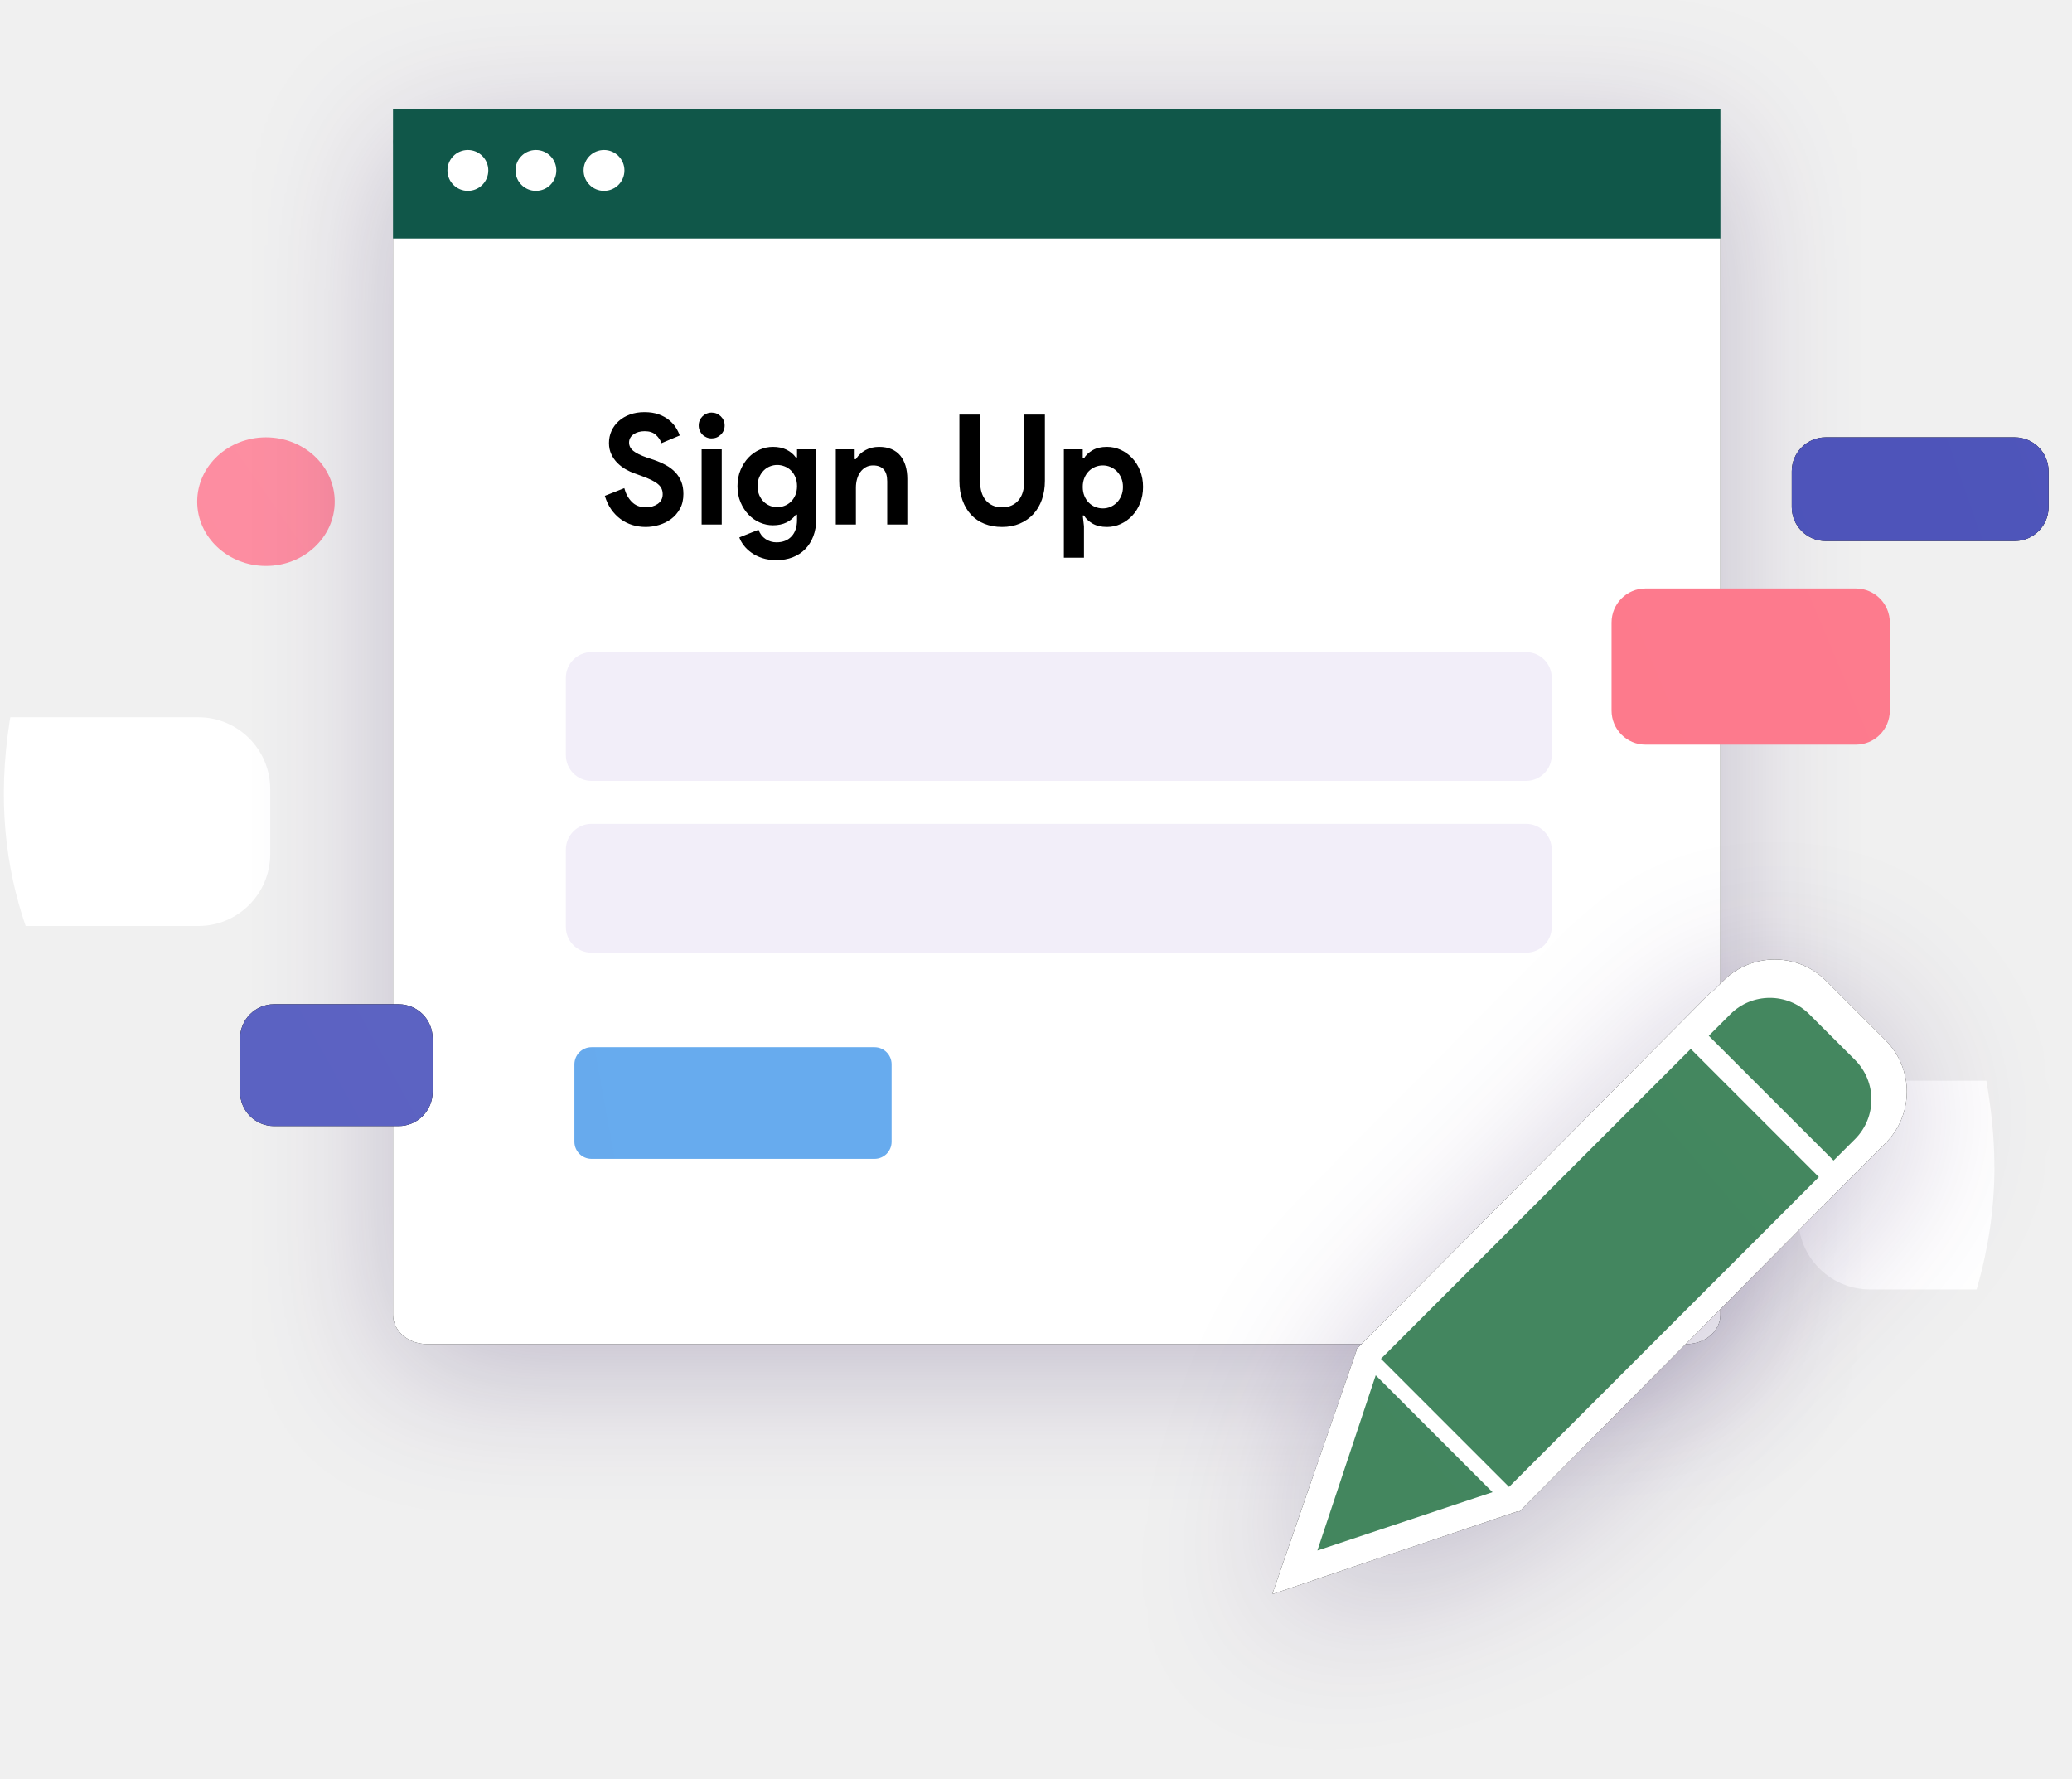
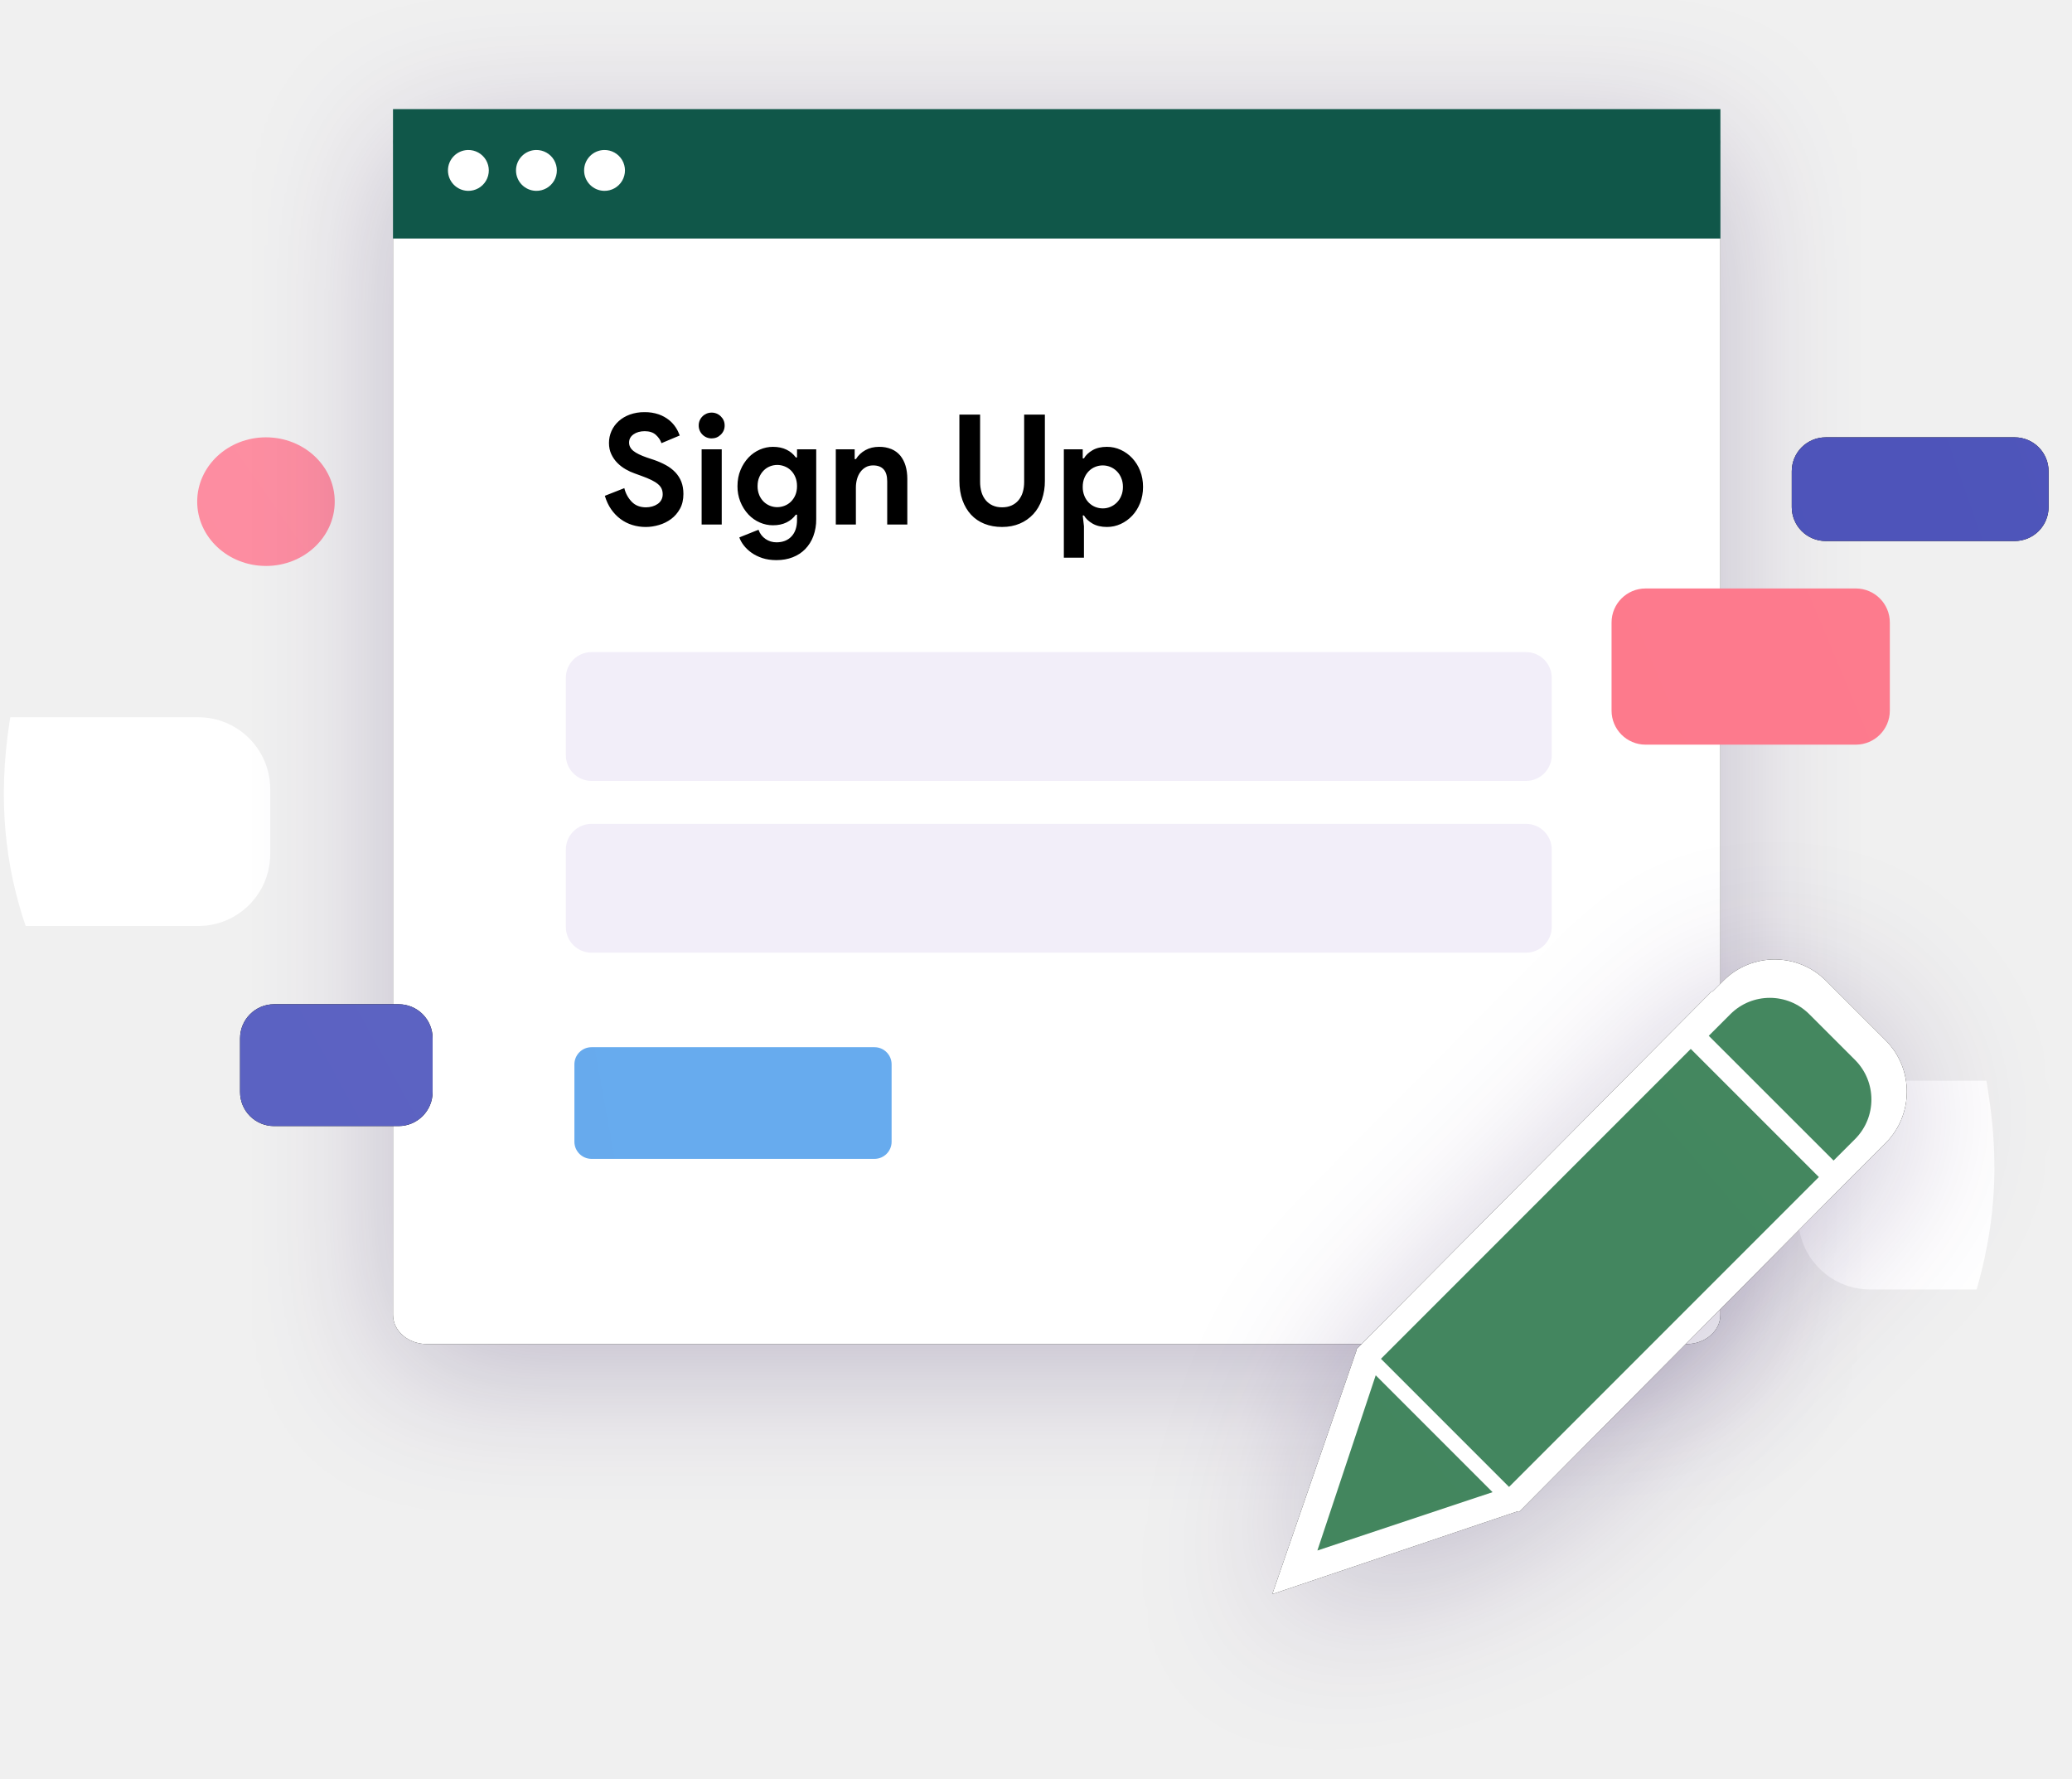
- <svg xmlns="http://www.w3.org/2000/svg" width="162" height="139" viewBox="0 0 162 139" fill="none">
-   <path d="M122.485 118.236C101.459 112.182 73.038 115.297 62.415 118.236C46.48 122.645 33.66 117.568 20.869 100.074C8.078 82.58 -9.119 71.104 6.555 39.21C22.23 7.315 69.906 20.467 98.926 17.393C127.947 14.32 162.891 18.15 154.595 46.218C146.299 74.285 160.643 81.543 154.23 101.838C149.954 115.368 139.372 120.834 122.485 118.236Z" fill="url(#paint0_linear_225_1879)" />
-   <mask id="mask0_225_1879" style="mask-type:luminance" maskUnits="userSpaceOnUse" x="0" y="16" width="156" height="104">
-     <path d="M122.485 118.236C101.459 112.182 73.038 115.297 62.415 118.236C46.48 122.645 33.66 117.568 20.869 100.074C8.078 82.58 -9.119 71.104 6.555 39.21C22.23 7.315 69.906 20.467 98.926 17.393C127.947 14.32 162.891 18.15 154.595 46.218C146.299 74.285 160.643 81.543 154.23 101.838C149.954 115.368 139.372 120.834 122.485 118.236Z" fill="white" />
+ <svg xmlns="http://www.w3.org/2000/svg" width="162" height="139" fill="none">
+   <path fill="url(#a)" d="M122.485 118.236c-21.026-6.054-49.447-2.939-60.07 0-15.934 4.409-28.755-.668-41.546-18.162C8.08 82.58-9.119 71.104 6.555 39.21 22.23 7.315 69.905 20.467 98.926 17.393c29.021-3.073 63.965.757 55.669 28.825s6.048 35.325-.365 55.62q-6.414 20.295-31.745 16.398" />
+   <mask id="b" width="156" height="104" x="0" y="16" maskUnits="userSpaceOnUse" style="mask-type:luminance">
+     <path fill="#fff" d="M122.485 118.236c-21.026-6.054-49.447-2.939-60.07 0-15.934 4.409-28.755-.668-41.546-18.162C8.08 82.58-9.119 71.104 6.555 39.21 22.23 7.315 69.905 20.467 98.926 17.393c29.021-3.073 63.965.757 55.669 28.825s6.048 35.325-.365 55.62q-6.414 20.295-31.745 16.398" />
  </mask>
-   <g mask="url(#mask0_225_1879)">
-     <path d="M140.594 90.105C140.594 86.998 143.114 84.478 146.211 84.478H173.608C176.711 84.478 179.226 87.001 179.226 90.105V95.168C179.226 98.275 176.706 100.794 173.608 100.794H146.211C143.109 100.794 140.594 98.272 140.594 95.168V90.105Z" fill="white" />
+   <g mask="url(#b)">
+     <path fill="#fff" d="M140.594 90.105a5.625 5.625 0 0 1 5.617-5.627h27.397a5.624 5.624 0 0 1 5.618 5.627v5.063a5.625 5.625 0 0 1-5.618 5.626h-27.397a5.624 5.624 0 0 1-5.617-5.626z" />
  </g>
-   <mask id="mask1_225_1879" style="mask-type:luminance" maskUnits="userSpaceOnUse" x="0" y="16" width="156" height="104">
-     <path d="M122.485 118.236C101.459 112.182 73.038 115.297 62.415 118.236C46.48 122.645 33.66 117.568 20.869 100.074C8.078 82.58 -9.119 71.104 6.555 39.21C22.23 7.315 69.906 20.467 98.926 17.393C127.947 14.32 162.891 18.15 154.595 46.218C146.299 74.285 160.643 81.543 154.23 101.838C149.954 115.368 139.372 120.834 122.485 118.236Z" fill="white" />
+   <mask id="c" width="156" height="104" x="0" y="16" maskUnits="userSpaceOnUse" style="mask-type:luminance">
+     <path fill="#fff" d="M122.485 118.236c-21.026-6.054-49.447-2.939-60.07 0-15.934 4.409-28.755-.668-41.546-18.162C8.08 82.58-9.119 71.104 6.555 39.21 22.23 7.315 69.905 20.467 98.926 17.393c29.021-3.073 63.965.757 55.669 28.825s6.048 35.325-.365 55.62q-6.414 20.295-31.745 16.398" />
  </mask>
-   <g mask="url(#mask1_225_1879)">
-     <path d="M-17.504 61.693C-17.504 58.585 -14.984 56.066 -11.886 56.066H15.511C18.613 56.066 21.128 58.589 21.128 61.693V66.756C21.128 69.863 18.608 72.382 15.511 72.382H-11.886C-14.989 72.382 -17.504 69.859 -17.504 66.756V61.693Z" fill="white" />
+   <g mask="url(#c)">
+     <path fill="#fff" d="M-17.504 61.693a5.625 5.625 0 0 1 5.618-5.627H15.51a5.624 5.624 0 0 1 5.617 5.627v5.063a5.625 5.625 0 0 1-5.617 5.626h-27.397a5.624 5.624 0 0 1-5.618-5.626z" />
  </g>
-   <path d="M20.794 44.239C23.764 44.239 26.171 41.989 26.171 39.212C26.171 36.436 23.764 34.185 20.794 34.185C17.825 34.185 15.418 36.436 15.418 39.212C15.418 41.989 17.825 44.239 20.794 44.239Z" fill="url(#paint1_linear_225_1879)" />
-   <g filter="url(#filter0_d_225_1879)">
-     <path d="M30.727 11.355C30.727 10.09 31.91 9.064 33.383 9.064H131.854C133.321 9.064 134.51 10.086 134.51 11.355V102.774C134.51 104.039 133.327 105.064 131.854 105.064H33.383C31.916 105.064 30.727 104.043 30.727 102.774V11.355Z" fill="black" />
+   <path fill="url(#d)" d="M20.794 44.24c2.97 0 5.377-2.251 5.377-5.028s-2.407-5.027-5.377-5.027-5.376 2.251-5.376 5.027 2.407 5.027 5.376 5.027" />
+   <g filter="url(#e)">
+     <path fill="#000" d="M30.727 11.355c0-1.265 1.183-2.29 2.656-2.29h98.471c1.467 0 2.656 1.02 2.656 2.29v91.419c0 1.265-1.183 2.29-2.656 2.29h-98.47c-1.468 0-2.657-1.021-2.657-2.29z" />
  </g>
-   <path d="M30.727 11.355C30.727 10.09 31.91 9.064 33.383 9.064H131.854C133.321 9.064 134.51 10.086 134.51 11.355V102.774C134.51 104.039 133.327 105.064 131.854 105.064H33.383C31.916 105.064 30.727 104.043 30.727 102.774V11.355Z" fill="white" />
-   <path d="M119.314 51.643H46.249C45.51 51.643 44.91 52.242 44.91 52.981V59.032C44.91 59.772 45.51 60.371 46.249 60.371H119.314C120.053 60.371 120.653 59.772 120.653 59.032V52.981C120.653 52.242 120.053 51.643 119.314 51.643Z" fill="#F2EEF9" stroke="#F2EEF9" stroke-width="1.339" />
-   <path d="M119.314 65.07H46.249C45.51 65.07 44.91 65.67 44.91 66.409V72.46C44.91 73.199 45.51 73.799 46.249 73.799H119.314C120.053 73.799 120.653 73.199 120.653 72.46V66.409C120.653 65.67 120.053 65.07 119.314 65.07Z" fill="#F2EEF9" stroke="#F2EEF9" stroke-width="1.339" />
-   <path d="M68.372 81.857H46.249C45.51 81.857 44.91 82.457 44.91 83.196V89.247C44.91 89.987 45.51 90.586 46.249 90.586H68.372C69.111 90.586 69.711 89.987 69.711 89.247V83.196C69.711 82.457 69.111 81.857 68.372 81.857Z" fill="url(#paint2_linear_225_1879)" />
-   <path d="M30.727 8.531H134.51V18.644H30.727V8.531Z" fill="#105749" />
-   <path d="M36.581 14.918C37.463 14.918 38.178 14.203 38.178 13.321C38.178 12.44 37.463 11.725 36.581 11.725C35.699 11.725 34.984 12.44 34.984 13.321C34.984 14.203 35.699 14.918 36.581 14.918Z" fill="white" />
-   <path d="M41.901 14.918C42.783 14.918 43.498 14.203 43.498 13.321C43.498 12.44 42.783 11.725 41.901 11.725C41.02 11.725 40.305 12.44 40.305 13.321C40.305 14.203 41.02 14.918 41.901 14.918Z" fill="white" />
-   <path d="M47.225 14.918C48.107 14.918 48.822 14.203 48.822 13.321C48.822 12.44 48.107 11.725 47.225 11.725C46.344 11.725 45.629 12.44 45.629 13.321C45.629 14.203 46.344 14.918 47.225 14.918Z" fill="white" />
-   <path d="M157.517 34.185H142.742C141.277 34.185 140.09 35.373 140.09 36.837V39.638C140.09 41.102 141.277 42.29 142.742 42.29H157.517C158.982 42.29 160.169 41.102 160.169 39.638V36.837C160.169 35.373 158.982 34.185 157.517 34.185Z" fill="black" />
-   <path d="M157.517 34.185H142.742C141.277 34.185 140.09 35.373 140.09 36.837V39.638C140.09 41.102 141.277 42.29 142.742 42.29H157.517C158.982 42.29 160.169 41.102 160.169 39.638V36.837C160.169 35.373 158.982 34.185 157.517 34.185Z" fill="url(#paint3_linear_225_1879)" />
-   <path d="M18.77 81.165C18.77 79.693 19.963 78.5 21.426 78.5H31.167C32.634 78.5 33.824 79.687 33.824 81.165V85.357C33.824 86.829 32.63 88.022 31.167 88.022H21.426C19.959 88.022 18.77 86.835 18.77 85.357V81.165Z" fill="black" />
-   <path d="M18.77 81.165C18.77 79.693 19.963 78.5 21.426 78.5H31.167C32.634 78.5 33.824 79.687 33.824 81.165V85.357C33.824 86.829 32.63 88.022 31.167 88.022H21.426C19.959 88.022 18.77 86.835 18.77 85.357V81.165Z" fill="url(#paint4_linear_225_1879)" />
-   <path d="M126 48.664C126 47.193 127.185 46 128.657 46H145.1C146.568 46 147.757 47.193 147.757 48.664V55.544C147.757 57.015 146.572 58.208 145.1 58.208H128.657C127.19 58.208 126 57.015 126 55.544V48.664Z" fill="url(#paint5_linear_225_1879)" />
-   <path d="M50.493 41.193C50.829 41.193 51.173 41.141 51.525 41.037C51.877 40.933 52.193 40.777 52.473 40.569C52.753 40.361 52.983 40.095 53.163 39.771C53.343 39.447 53.433 39.061 53.433 38.613C53.433 38.253 53.379 37.935 53.271 37.659C53.163 37.383 53.007 37.137 52.803 36.921C52.599 36.705 52.355 36.519 52.071 36.363C51.787 36.207 51.473 36.069 51.129 35.949L50.589 35.769C50.101 35.601 49.745 35.427 49.521 35.247C49.297 35.067 49.185 34.849 49.185 34.593C49.185 34.329 49.301 34.115 49.533 33.951C49.765 33.787 50.057 33.705 50.409 33.705C50.777 33.705 51.067 33.801 51.279 33.993C51.491 34.185 51.637 34.401 51.717 34.641L53.145 34.041C53.081 33.849 52.981 33.645 52.845 33.429C52.709 33.213 52.531 33.015 52.311 32.835C52.091 32.655 51.823 32.507 51.507 32.391C51.191 32.275 50.817 32.217 50.385 32.217C49.969 32.217 49.591 32.279 49.251 32.403C48.911 32.527 48.619 32.699 48.375 32.919C48.131 33.139 47.943 33.395 47.811 33.687C47.679 33.979 47.613 34.293 47.613 34.629C47.613 34.957 47.675 35.251 47.799 35.511C47.923 35.771 48.081 35.997 48.273 36.189C48.465 36.381 48.679 36.545 48.915 36.681C49.151 36.817 49.385 36.925 49.617 37.005L50.145 37.197C50.457 37.309 50.719 37.417 50.931 37.521C51.143 37.625 51.315 37.733 51.447 37.845C51.579 37.957 51.673 38.077 51.729 38.205C51.785 38.333 51.813 38.477 51.813 38.637C51.813 38.805 51.777 38.953 51.705 39.081C51.633 39.209 51.535 39.315 51.411 39.399C51.287 39.483 51.147 39.547 50.991 39.591C50.835 39.635 50.673 39.657 50.505 39.657C50.049 39.657 49.681 39.515 49.401 39.231C49.121 38.947 48.925 38.589 48.813 38.157L47.289 38.757C47.409 39.157 47.573 39.507 47.781 39.807C47.989 40.107 48.233 40.361 48.513 40.569C48.793 40.777 49.101 40.933 49.437 41.037C49.773 41.141 50.125 41.193 50.493 41.193ZM55.637 34.269C55.917 34.269 56.157 34.171 56.357 33.975C56.557 33.779 56.657 33.541 56.657 33.261C56.657 32.981 56.557 32.743 56.357 32.547C56.157 32.351 55.917 32.253 55.637 32.253C55.501 32.253 55.371 32.279 55.247 32.331C55.123 32.383 55.015 32.455 54.923 32.547C54.831 32.639 54.759 32.745 54.707 32.865C54.655 32.985 54.629 33.117 54.629 33.261C54.629 33.405 54.655 33.537 54.707 33.657C54.759 33.777 54.831 33.883 54.923 33.975C55.015 34.067 55.123 34.139 55.247 34.191C55.371 34.243 55.501 34.269 55.637 34.269ZM56.429 41.001V35.121H54.857V41.001H56.429ZM60.708 43.785C61.172 43.785 61.594 43.711 61.974 43.563C62.354 43.415 62.68 43.203 62.952 42.927C63.224 42.651 63.436 42.315 63.588 41.919C63.74 41.523 63.816 41.077 63.816 40.581V35.121H62.316V35.757H62.22C62.036 35.501 61.794 35.299 61.494 35.151C61.194 35.003 60.84 34.929 60.432 34.929C60.08 34.929 59.738 35.001 59.406 35.145C59.074 35.289 58.78 35.495 58.524 35.763C58.268 36.031 58.06 36.355 57.9 36.735C57.74 37.115 57.66 37.537 57.66 38.001C57.66 38.465 57.74 38.885 57.9 39.261C58.06 39.637 58.268 39.959 58.524 40.227C58.78 40.495 59.074 40.701 59.406 40.845C59.738 40.989 60.08 41.061 60.432 41.061C60.84 41.061 61.194 40.987 61.494 40.839C61.794 40.691 62.036 40.489 62.22 40.233H62.316V40.641C62.316 41.193 62.172 41.623 61.884 41.931C61.596 42.239 61.204 42.393 60.708 42.393C60.396 42.393 60.112 42.307 59.856 42.135C59.6 41.963 59.416 41.721 59.304 41.409L57.804 42.009C57.876 42.217 57.992 42.425 58.152 42.633C58.312 42.841 58.512 43.031 58.752 43.203C58.992 43.375 59.274 43.515 59.598 43.623C59.922 43.731 60.292 43.785 60.708 43.785ZM60.768 39.645C60.576 39.645 60.388 39.609 60.204 39.537C60.02 39.465 59.856 39.359 59.712 39.219C59.568 39.079 59.452 38.907 59.364 38.703C59.276 38.499 59.232 38.265 59.232 38.001C59.232 37.737 59.276 37.503 59.364 37.299C59.452 37.095 59.568 36.921 59.712 36.777C59.856 36.633 60.02 36.525 60.204 36.453C60.388 36.381 60.576 36.345 60.768 36.345C60.96 36.345 61.15 36.381 61.338 36.453C61.526 36.525 61.692 36.631 61.836 36.771C61.98 36.911 62.096 37.085 62.184 37.293C62.272 37.501 62.316 37.737 62.316 38.001C62.316 38.265 62.272 38.499 62.184 38.703C62.096 38.907 61.98 39.079 61.836 39.219C61.692 39.359 61.526 39.465 61.338 39.537C61.15 39.609 60.96 39.645 60.768 39.645ZM66.92 41.001V38.121C66.92 37.881 66.95 37.655 67.01 37.443C67.07 37.231 67.158 37.047 67.274 36.891C67.39 36.735 67.53 36.611 67.694 36.519C67.858 36.427 68.048 36.381 68.264 36.381C68.624 36.381 68.898 36.483 69.086 36.687C69.274 36.891 69.368 37.205 69.368 37.629V41.001H70.94V37.437C70.94 37.061 70.894 36.719 70.802 36.411C70.71 36.103 70.574 35.839 70.394 35.619C70.214 35.399 69.984 35.229 69.704 35.109C69.424 34.989 69.1 34.929 68.732 34.929C68.332 34.929 67.976 35.015 67.664 35.187C67.352 35.359 67.104 35.593 66.92 35.889H66.824V35.121H65.348V41.001H66.92ZM78.347 41.193C78.859 41.193 79.321 41.105 79.733 40.929C80.145 40.753 80.497 40.507 80.789 40.191C81.081 39.875 81.305 39.495 81.461 39.051C81.617 38.607 81.695 38.117 81.695 37.581V32.409H80.075V37.677C80.075 37.965 80.039 38.229 79.967 38.469C79.895 38.709 79.787 38.917 79.643 39.093C79.499 39.269 79.319 39.407 79.103 39.507C78.887 39.607 78.635 39.657 78.347 39.657C78.067 39.657 77.819 39.607 77.603 39.507C77.387 39.407 77.207 39.269 77.063 39.093C76.919 38.917 76.811 38.709 76.739 38.469C76.667 38.229 76.631 37.965 76.631 37.677V32.409H75.011V37.581C75.011 38.149 75.091 38.655 75.251 39.099C75.411 39.543 75.635 39.921 75.923 40.233C76.211 40.545 76.561 40.783 76.973 40.947C77.385 41.111 77.843 41.193 78.347 41.193ZM84.75 43.593V41.133L84.654 40.293H84.75C84.894 40.541 85.118 40.753 85.422 40.929C85.726 41.105 86.102 41.193 86.55 41.193C86.926 41.193 87.284 41.115 87.624 40.959C87.964 40.803 88.264 40.587 88.524 40.311C88.784 40.035 88.99 39.705 89.142 39.321C89.294 38.937 89.37 38.517 89.37 38.061C89.37 37.605 89.294 37.185 89.142 36.801C88.99 36.417 88.784 36.087 88.524 35.811C88.264 35.535 87.964 35.319 87.624 35.163C87.284 35.007 86.926 34.929 86.55 34.929C86.102 34.929 85.726 35.017 85.422 35.193C85.118 35.369 84.894 35.581 84.75 35.829H84.654V35.121H83.178V43.593H84.75ZM86.226 39.741C86.018 39.741 85.82 39.703 85.632 39.627C85.444 39.551 85.278 39.441 85.134 39.297C84.99 39.153 84.874 38.977 84.786 38.769C84.698 38.561 84.654 38.325 84.654 38.061C84.654 37.797 84.698 37.561 84.786 37.353C84.874 37.145 84.99 36.969 85.134 36.825C85.278 36.681 85.444 36.571 85.632 36.495C85.82 36.419 86.018 36.381 86.226 36.381C86.434 36.381 86.632 36.421 86.82 36.501C87.008 36.581 87.174 36.693 87.318 36.837C87.462 36.981 87.578 37.157 87.666 37.365C87.754 37.573 87.798 37.805 87.798 38.061C87.798 38.317 87.754 38.549 87.666 38.757C87.578 38.965 87.462 39.141 87.318 39.285C87.174 39.429 87.008 39.541 86.82 39.621C86.632 39.701 86.434 39.741 86.226 39.741Z" fill="black" />
-   <g filter="url(#filter1_d_225_1879)">
-     <path d="M118.755 118.197L106.039 105.481L133.843 77.481L146.559 90.197L118.755 118.197ZM147.436 89.341L145.238 91.537L132.548 78.857L134.746 76.66C136.96 74.447 140.551 74.447 142.766 76.66L147.436 81.328C149.635 83.548 149.635 87.122 147.436 89.341ZM106.105 105.43L118.727 118.113L99.473 124.612L106.105 105.43Z" fill="black" />
+   <path fill="#fff" d="M30.727 11.355c0-1.265 1.183-2.29 2.656-2.29h98.471c1.467 0 2.656 1.02 2.656 2.29v91.419c0 1.265-1.183 2.29-2.656 2.29h-98.47c-1.468 0-2.657-1.021-2.657-2.29z" />
+   <path fill="#F2EEF9" stroke="#F2EEF9" stroke-width="1.339" d="M119.314 51.643H46.249c-.74 0-1.339.599-1.339 1.338v6.051c0 .74.6 1.34 1.34 1.34h73.064c.739 0 1.339-.6 1.339-1.34v-6.05c0-.74-.6-1.34-1.339-1.34ZM119.314 65.07H46.249c-.74 0-1.339.6-1.339 1.34v6.05c0 .74.6 1.339 1.34 1.339h73.064c.739 0 1.339-.6 1.339-1.339v-6.05c0-.74-.6-1.34-1.339-1.34Z" />
+   <path fill="url(#f)" d="M68.372 81.857H46.249c-.74 0-1.339.6-1.339 1.34v6.05c0 .74.6 1.339 1.34 1.339h22.122c.74 0 1.339-.6 1.339-1.339v-6.05c0-.74-.6-1.34-1.34-1.34" />
+   <path fill="#105749" d="M30.727 8.531H134.51v10.113H30.727z" />
+   <path fill="#fff" d="M36.581 14.918a1.597 1.597 0 1 0 0-3.193 1.597 1.597 0 0 0 0 3.193M41.901 14.918a1.597 1.597 0 1 0 0-3.193 1.597 1.597 0 0 0 0 3.193M47.226 14.918a1.597 1.597 0 1 0 0-3.193 1.597 1.597 0 0 0 0 3.193" />
+   <path fill="#000" d="M157.517 34.186h-14.775a2.65 2.65 0 0 0-2.652 2.651v2.801a2.65 2.65 0 0 0 2.652 2.652h14.775a2.65 2.65 0 0 0 2.652-2.652v-2.8a2.65 2.65 0 0 0-2.652-2.653" />
+   <path fill="url(#g)" d="M157.517 34.186h-14.775a2.65 2.65 0 0 0-2.652 2.651v2.801a2.65 2.65 0 0 0 2.652 2.652h14.775a2.65 2.65 0 0 0 2.652-2.652v-2.8a2.65 2.65 0 0 0-2.652-2.653" />
+   <path fill="#000" d="M18.77 81.165a2.664 2.664 0 0 1 2.656-2.665h9.741a2.657 2.657 0 0 1 2.657 2.665v4.192a2.664 2.664 0 0 1-2.657 2.665h-9.74a2.657 2.657 0 0 1-2.657-2.665z" />
+   <path fill="url(#h)" d="M18.77 81.165a2.664 2.664 0 0 1 2.656-2.665h9.741a2.657 2.657 0 0 1 2.657 2.665v4.192a2.664 2.664 0 0 1-2.657 2.665h-9.74a2.657 2.657 0 0 1-2.657-2.665z" />
+   <path fill="url(#i)" d="M126 48.664A2.66 2.66 0 0 1 128.657 46H145.1a2.66 2.66 0 0 1 2.657 2.664v6.88a2.66 2.66 0 0 1-2.657 2.664h-16.443A2.66 2.66 0 0 1 126 55.544z" />
+   <path fill="#000" d="M50.493 41.193q.504 0 1.032-.156a3 3 0 0 0 .948-.468q.42-.312.69-.798t.27-1.158q0-.54-.162-.954a2.3 2.3 0 0 0-.468-.738 3 3 0 0 0-.732-.558 6 6 0 0 0-.942-.414l-.54-.18q-.732-.252-1.068-.522t-.336-.654q0-.396.348-.642t.876-.246q.552 0 .87.288t.438.648l1.428-.6a3 3 0 0 0-.3-.612 2.5 2.5 0 0 0-.534-.594 2.8 2.8 0 0 0-.804-.444 3.3 3.3 0 0 0-1.122-.174 3.3 3.3 0 0 0-1.134.186q-.51.186-.876.516t-.564.768a2.3 2.3 0 0 0-.198.942q0 .492.186.882t.474.678.642.492.702.324l.528.192q.468.168.786.324t.516.324.282.36.084.432a.89.89 0 0 1-.402.762 1.4 1.4 0 0 1-.42.192 1.8 1.8 0 0 1-.486.066q-.684 0-1.104-.426a2.3 2.3 0 0 1-.588-1.074l-1.524.6q.18.6.492 1.05t.732.762.924.468 1.056.156m5.144-6.924q.42 0 .72-.294t.3-.714-.3-.714a1 1 0 0 0-.72-.294 1 1 0 0 0-.714.294.985.985 0 0 0-.294.714.99.99 0 0 0 .294.714 1 1 0 0 0 .714.294M56.429 41v-5.88h-1.572V41zm4.28 2.784q.695 0 1.265-.222t.978-.636a2.9 2.9 0 0 0 .636-1.008 3.7 3.7 0 0 0 .228-1.338v-5.46h-1.5v.636h-.096a1.9 1.9 0 0 0-.726-.606q-.45-.222-1.062-.222-.528 0-1.026.216a2.7 2.7 0 0 0-.882.618 3.2 3.2 0 0 0-.624.972q-.24.57-.24 1.266a3.19 3.19 0 0 0 .864 2.226q.384.402.882.618t1.026.216q.612 0 1.062-.222t.726-.606h.096v.408q0 .828-.432 1.29t-1.176.462q-.468 0-.852-.258a1.43 1.43 0 0 1-.552-.726l-1.5.6q.108.312.348.624t.6.57.846.42 1.11.162m.06-4.14q-.289 0-.565-.108a1.5 1.5 0 0 1-.492-.318 1.6 1.6 0 0 1-.348-.516 1.8 1.8 0 0 1-.132-.702q0-.396.132-.702t.348-.522.492-.324a1.54 1.54 0 0 1 1.134 0q.282.108.498.318t.348.522.132.708-.132.702a1.6 1.6 0 0 1-.348.516q-.216.21-.498.318a1.6 1.6 0 0 1-.57.108M66.918 41v-2.88q0-.36.09-.678t.265-.552a1.3 1.3 0 0 1 .42-.372q.246-.138.57-.138.54 0 .822.306t.282.942V41h1.572v-3.564q0-.564-.138-1.026a2.3 2.3 0 0 0-.408-.792 1.8 1.8 0 0 0-.69-.51 2.45 2.45 0 0 0-.972-.18q-.6 0-1.068.258t-.744.702h-.096v-.768h-1.476V41zm11.428.192q.768 0 1.386-.264a3.05 3.05 0 0 0 1.056-.738q.438-.474.672-1.14a4.4 4.4 0 0 0 .234-1.47v-5.172h-1.62v5.268q0 .432-.108.792a1.8 1.8 0 0 1-.324.624 1.5 1.5 0 0 1-.54.414q-.324.15-.756.15-.42 0-.744-.15a1.5 1.5 0 0 1-.54-.414 1.8 1.8 0 0 1-.324-.624 2.8 2.8 0 0 1-.108-.792v-5.268h-1.62v5.172q0 .852.24 1.518t.672 1.134 1.05.714 1.374.246m6.403 2.4v-2.46l-.096-.84h.096q.216.372.672.636t1.128.264q.564 0 1.074-.234t.9-.648.618-.99.228-1.26-.228-1.26a3.1 3.1 0 0 0-.618-.99 2.9 2.9 0 0 0-.9-.648 2.55 2.55 0 0 0-1.074-.234q-.672 0-1.128.264t-.672.636h-.096v-.708h-1.476v8.472zm1.476-3.852a1.6 1.6 0 0 1-.594-.114 1.5 1.5 0 0 1-.498-.33 1.6 1.6 0 0 1-.348-.528 1.8 1.8 0 0 1-.132-.708q0-.396.132-.708a1.6 1.6 0 0 1 .348-.528q.216-.216.498-.33a1.57 1.57 0 0 1 1.188.006 1.56 1.56 0 0 1 .846.864q.132.312.132.696t-.132.696a1.564 1.564 0 0 1-.846.864q-.282.12-.594.12" />
+   <g filter="url(#j)">
+     <path fill="#000" d="m118.755 118.197-12.716-12.716 27.804-28 12.716 12.716zm28.681-28.856-2.198 2.197-12.69-12.681 2.198-2.197a5.67 5.67 0 0 1 8.02 0l4.67 4.668a5.69 5.69 0 0 1 0 8.013m-41.331 16.089 12.622 12.683-19.254 6.499z" />
  </g>
-   <path d="M118.755 118.197L106.039 105.481L133.843 77.481L146.559 90.197L118.755 118.197ZM147.436 89.341L145.238 91.537L132.548 78.857L134.746 76.66C136.96 74.447 140.551 74.447 142.766 76.66L147.436 81.328C149.635 83.548 149.635 87.122 147.436 89.341ZM106.105 105.43L118.727 118.113L99.473 124.612L106.105 105.43Z" fill="white" />
-   <path d="M117.985 116.23L107.97 106.215L132.193 81.991L142.209 92.007L117.985 116.23ZM117.985 116.23L107.97 106.215L132.193 81.991L142.209 92.007L117.985 116.23ZM107.561 107.504L116.696 116.639L103 121.2L107.561 107.504ZM145.05 89.028L143.359 90.717L133.6 80.966L135.29 79.277C136.993 77.574 139.755 77.574 141.458 79.277L145.05 82.866C146.74 84.573 146.74 87.322 145.05 89.028Z" fill="url(#paint6_linear_225_1879)" />
+   <path fill="#fff" d="m118.755 118.197-12.716-12.716 27.804-28 12.716 12.716zm28.681-28.856-2.198 2.197-12.69-12.681 2.198-2.197a5.67 5.67 0 0 1 8.02 0l4.67 4.668a5.69 5.69 0 0 1 0 8.013m-41.331 16.089 12.622 12.683-19.254 6.499z" />
+   <path fill="url(#k)" d="m117.985 116.23-10.015-10.015 24.223-24.224 10.016 10.016zm0 0-10.015-10.015 24.223-24.224 10.016 10.016zm-10.424-8.726 9.135 9.135L103 121.2zm37.489-18.476-1.691 1.69-9.759-9.752 1.69-1.69a4.363 4.363 0 0 1 6.168 0l3.592 3.59a4.38 4.38 0 0 1 0 6.162" />
  <defs>
-     <filter id="filter0_d_225_1879" x="19.727" y="0.064" width="125.785" height="118" filterUnits="userSpaceOnUse" color-interpolation-filters="sRGB">
-       <feFlood flood-opacity="0" result="BackgroundImageFix" />
-       <feColorMatrix in="SourceAlpha" type="matrix" values="0 0 0 0 0 0 0 0 0 0 0 0 0 0 0 0 0 0 127 0" result="hardAlpha" />
-       <feOffset dy="2" />
-       <feGaussianBlur stdDeviation="5.5" />
-       <feColorMatrix type="matrix" values="0 0 0 0 0.129 0 0 0 0 0.025 0 0 0 0 0.31 0 0 0 0.236 0" />
-       <feBlend mode="normal" in2="BackgroundImageFix" result="effect1_dropShadow_225_1879" />
-       <feBlend mode="normal" in="SourceGraphic" in2="effect1_dropShadow_225_1879" result="shape" />
-     </filter>
-     <filter id="filter1_d_225_1879" x="87.473" y="65" width="73.613" height="73.613" filterUnits="userSpaceOnUse" color-interpolation-filters="sRGB">
-       <feFlood flood-opacity="0" result="BackgroundImageFix" />
-       <feColorMatrix in="SourceAlpha" type="matrix" values="0 0 0 0 0 0 0 0 0 0 0 0 0 0 0 0 0 0 127 0" result="hardAlpha" />
-       <feOffset dy="2" />
-       <feGaussianBlur stdDeviation="6" />
-       <feColorMatrix type="matrix" values="0 0 0 0 0.129 0 0 0 0 0.025 0 0 0 0 0.31 0 0 0 0.236 0" />
-       <feBlend mode="normal" in2="BackgroundImageFix" result="effect1_dropShadow_225_1879" />
-       <feBlend mode="normal" in="SourceGraphic" in2="effect1_dropShadow_225_1879" result="shape" />
-     </filter>
-     <linearGradient id="paint0_linear_225_1879" x1="888.82" y1="-335.017" x2="9122.44" y2="14613.4" gradientUnits="userSpaceOnUse">
+     <linearGradient id="a" x1="888.82" x2="9122.44" y1="-335.017" y2="14613.4" gradientUnits="userSpaceOnUse">
      <stop stop-color="#F0F0F0" />
      <stop offset="1" stop-color="#F2EDFD" />
    </linearGradient>
-     <linearGradient id="paint1_linear_225_1879" x1="1114.51" y1="304.3" x2="60.821" y2="1041.28" gradientUnits="userSpaceOnUse">
+     <linearGradient id="d" x1="1114.51" x2="60.821" y1="304.3" y2="1041.28" gradientUnits="userSpaceOnUse">
      <stop stop-color="#FDB6CB" />
      <stop offset="1" stop-color="#FD7082" />
    </linearGradient>
-     <linearGradient id="paint2_linear_225_1879" x1="3221.83" y1="487.52" x2="134.476" y2="1050.47" gradientUnits="userSpaceOnUse">
+     <linearGradient id="f" x1="3221.83" x2="134.476" y1="487.52" y2="1050.47" gradientUnits="userSpaceOnUse">
      <stop stop-color="#C1DFFF" />
      <stop offset="1" stop-color="#64A9ED" />
    </linearGradient>
-     <linearGradient id="paint3_linear_225_1879" x1="1910.56" y1="388.436" x2="302.007" y2="951.777" gradientUnits="userSpaceOnUse">
+     <linearGradient id="g" x1="1910.56" x2="302.007" y1="388.436" y2="951.777" gradientUnits="userSpaceOnUse">
      <stop stop-color="#A6AFED" />
      <stop offset="1" stop-color="#454BB5" />
    </linearGradient>
-     <linearGradient id="paint4_linear_225_1879" x1="1346.18" y1="407.56" x2="203.118" y2="1034.92" gradientUnits="userSpaceOnUse">
+     <linearGradient id="h" x1="1346.18" x2="203.118" y1="407.56" y2="1034.92" gradientUnits="userSpaceOnUse">
      <stop stop-color="#A6AFED" />
      <stop offset="1" stop-color="#454BB5" />
    </linearGradient>
-     <linearGradient id="paint5_linear_225_1879" x1="2349.91" y1="554.692" x2="354.229" y2="1392.32" gradientUnits="userSpaceOnUse">
+     <linearGradient id="i" x1="2349.91" x2="354.229" y1="554.692" y2="1392.32" gradientUnits="userSpaceOnUse">
      <stop stop-color="#FDB6CB" />
      <stop offset="1" stop-color="#FD7082" />
    </linearGradient>
-     <linearGradient id="paint6_linear_225_1879" x1="3922.49" y1="579.555" x2="111.852" y2="3877.12" gradientUnits="userSpaceOnUse">
+     <linearGradient id="k" x1="3922.49" x2="111.852" y1="579.555" y2="3877.12" gradientUnits="userSpaceOnUse">
      <stop stop-color="#78B775" />
      <stop offset="1" stop-color="#105749" />
    </linearGradient>
+     <filter id="e" width="125.785" height="118" x="19.727" y=".064" color-interpolation-filters="sRGB" filterUnits="userSpaceOnUse">
+       <feFlood flood-opacity="0" result="BackgroundImageFix" />
+       <feColorMatrix in="SourceAlpha" result="hardAlpha" values="0 0 0 0 0 0 0 0 0 0 0 0 0 0 0 0 0 0 127 0" />
+       <feOffset dy="2" />
+       <feGaussianBlur stdDeviation="5.5" />
+       <feColorMatrix values="0 0 0 0 0.129 0 0 0 0 0.025 0 0 0 0 0.31 0 0 0 0.236 0" />
+       <feBlend in2="BackgroundImageFix" result="effect1_dropShadow_225_1879" />
+       <feBlend in="SourceGraphic" in2="effect1_dropShadow_225_1879" result="shape" />
+     </filter>
+     <filter id="j" width="73.613" height="73.613" x="87.473" y="65" color-interpolation-filters="sRGB" filterUnits="userSpaceOnUse">
+       <feFlood flood-opacity="0" result="BackgroundImageFix" />
+       <feColorMatrix in="SourceAlpha" result="hardAlpha" values="0 0 0 0 0 0 0 0 0 0 0 0 0 0 0 0 0 0 127 0" />
+       <feOffset dy="2" />
+       <feGaussianBlur stdDeviation="6" />
+       <feColorMatrix values="0 0 0 0 0.129 0 0 0 0 0.025 0 0 0 0 0.31 0 0 0 0.236 0" />
+       <feBlend in2="BackgroundImageFix" result="effect1_dropShadow_225_1879" />
+       <feBlend in="SourceGraphic" in2="effect1_dropShadow_225_1879" result="shape" />
+     </filter>
  </defs>
</svg>
